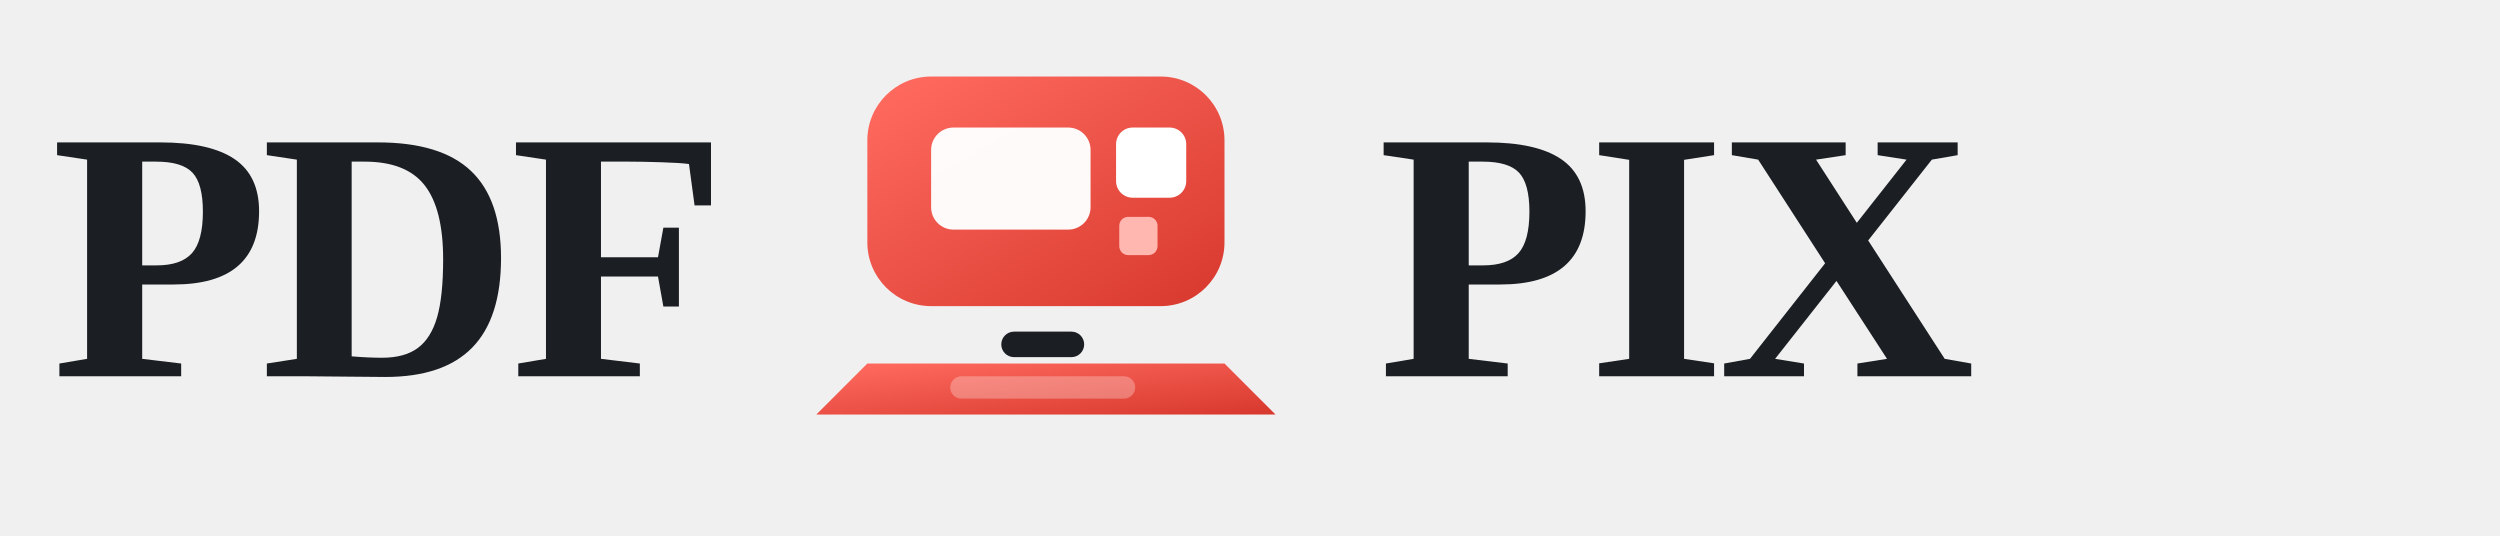
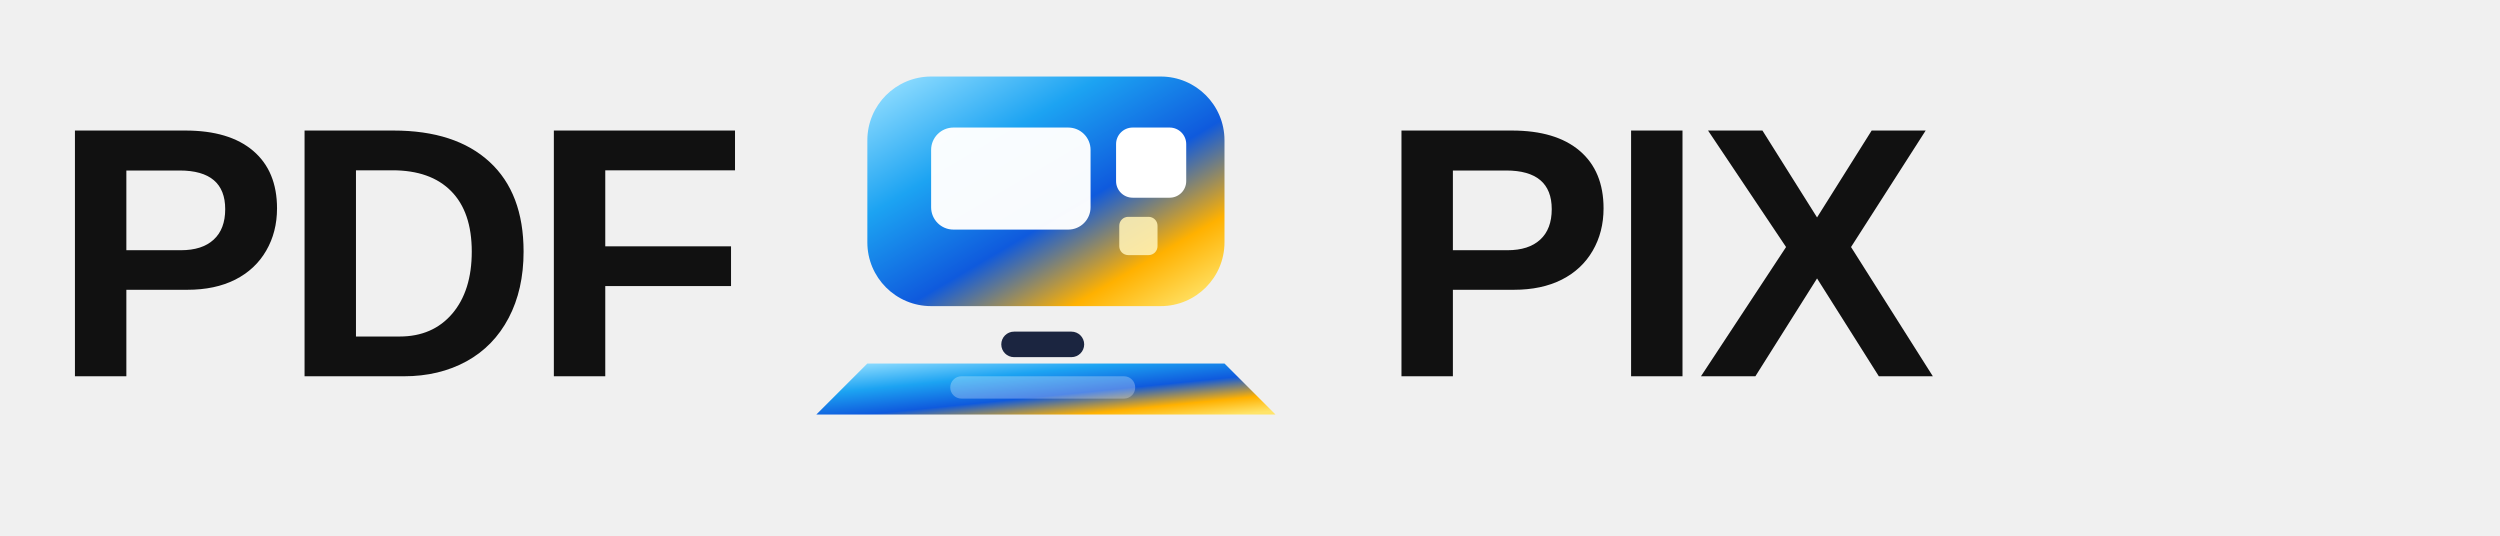
<svg xmlns="http://www.w3.org/2000/svg" width="392" height="84" viewBox="0 0 392 84" role="img" aria-labelledby="title desc">
  <defs>
    <linearGradient id="pdfpix-logo-grad" x1="6%" y1="2%" x2="94%" y2="98%">
-       <stop offset="0%" stop-color="#ff6a5f" />
-       <stop offset="100%" stop-color="#d93a2f" />
+       <stop offset="0%" stop-color="#90ddff" />
+       <stop offset="30%" stop-color="#1ca3f2" />
+       <stop offset="58%" stop-color="#0f5add" />
+       <stop offset="82%" stop-color="#ffb100" />
+       <stop offset="100%" stop-color="#ffe46a" />
    </linearGradient>
    <style>
      .brand-text {
-         font-family: Georgia, "Times New Roman", serif;
+         font-family: "Avenir Next", "Segoe UI", Arial, sans-serif;
        font-size: 56px;
-         font-weight: 700;
+         font-weight: 800;
        letter-spacing: -1.35px;
-         fill: #1b1f24;
+         fill: #111111;
      }
    </style>
  </defs>
  <text class="brand-text" x="8" y="59">PDF</text>
  <g transform="translate(126 12)">
    <rect x="10" y="0" width="56" height="36" rx="10" fill="url(#pdfpix-logo-grad)" />
    <rect x="20" y="8" width="25" height="16" rx="3.5" fill="#ffffff" opacity="0.97" />
    <rect x="49" y="8" width="11" height="11" rx="2.6" fill="#ffffff" />
-     <rect x="49.5" y="22" width="6" height="6" rx="1.4" fill="#ffb7b0" />
-     <rect x="31" y="40" width="13" height="4" rx="2" fill="#1b1f24" />
+     <rect x="49.5" y="22" width="6" height="6" rx="1.4" fill="#fff1b5" opacity="0.88" />
+     <rect x="31" y="40" width="13" height="4" rx="2" fill="#1b2540" />
    <path d="M10 45h56l8 8H2z" fill="url(#pdfpix-logo-grad)" />
    <rect x="23" y="47" width="29" height="3.5" rx="1.75" fill="#ffffff" opacity="0.28" />
  </g>
  <text class="brand-text" x="216" y="59">PIX</text>
</svg>
